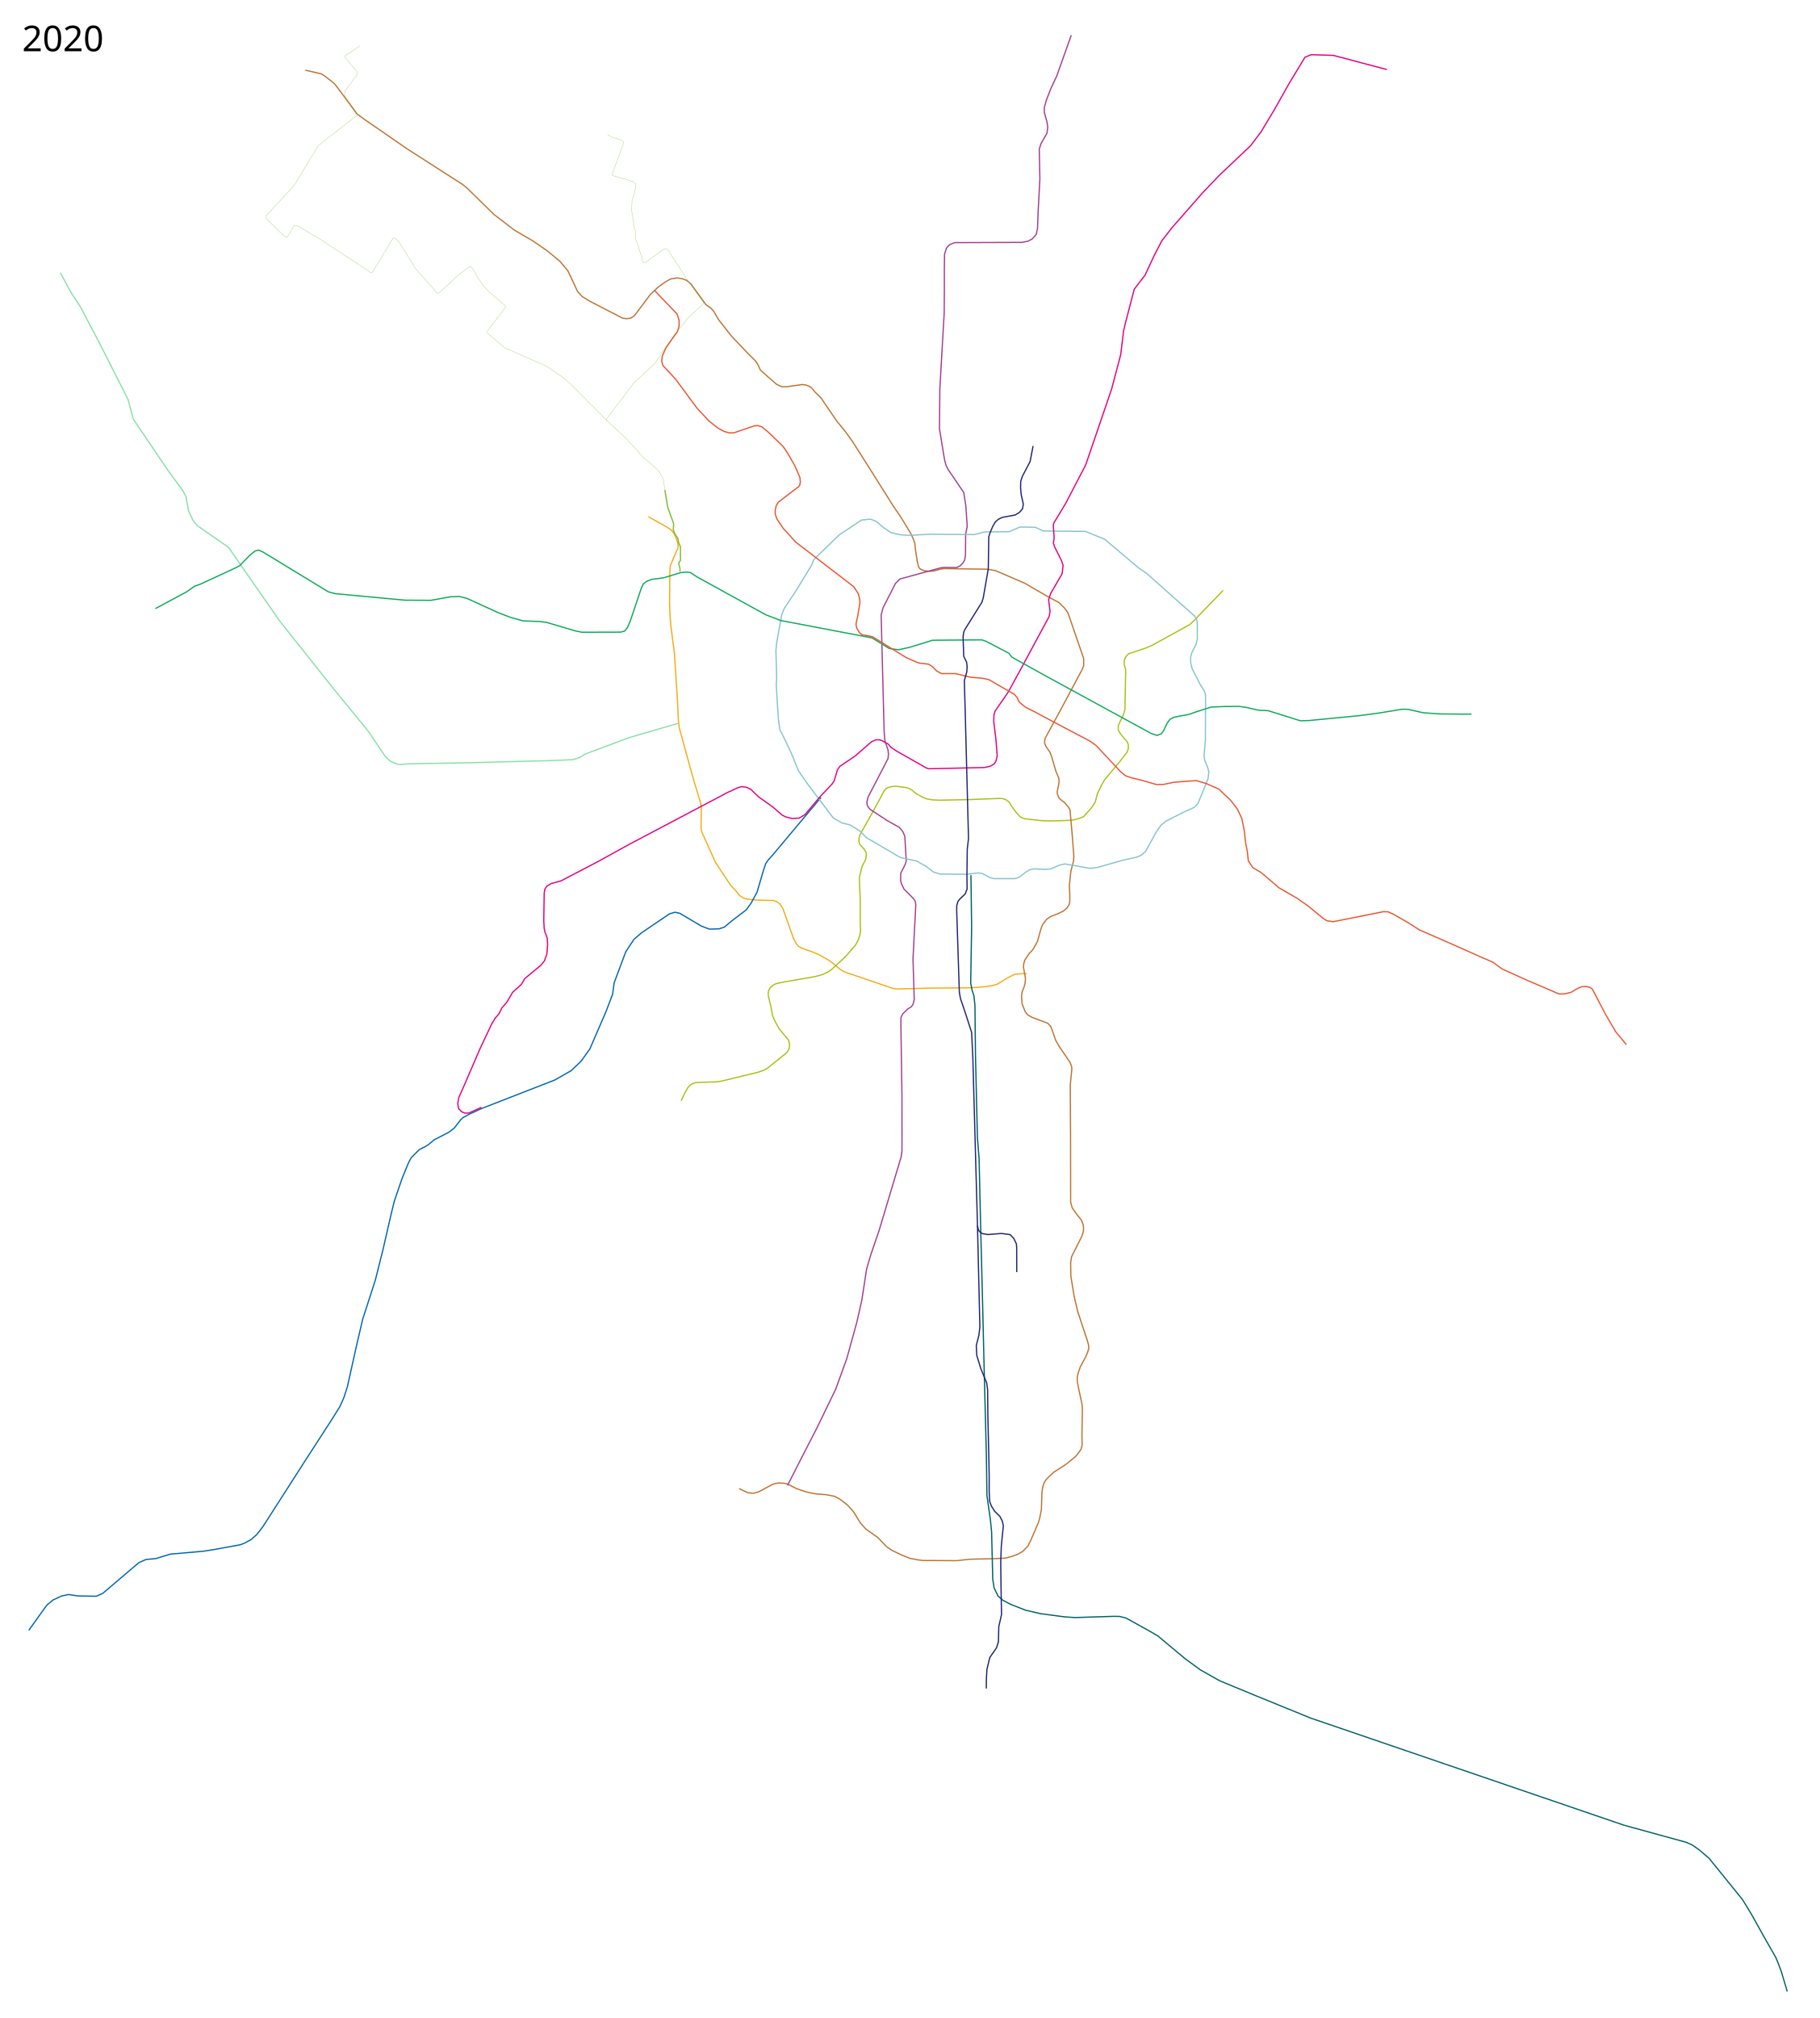
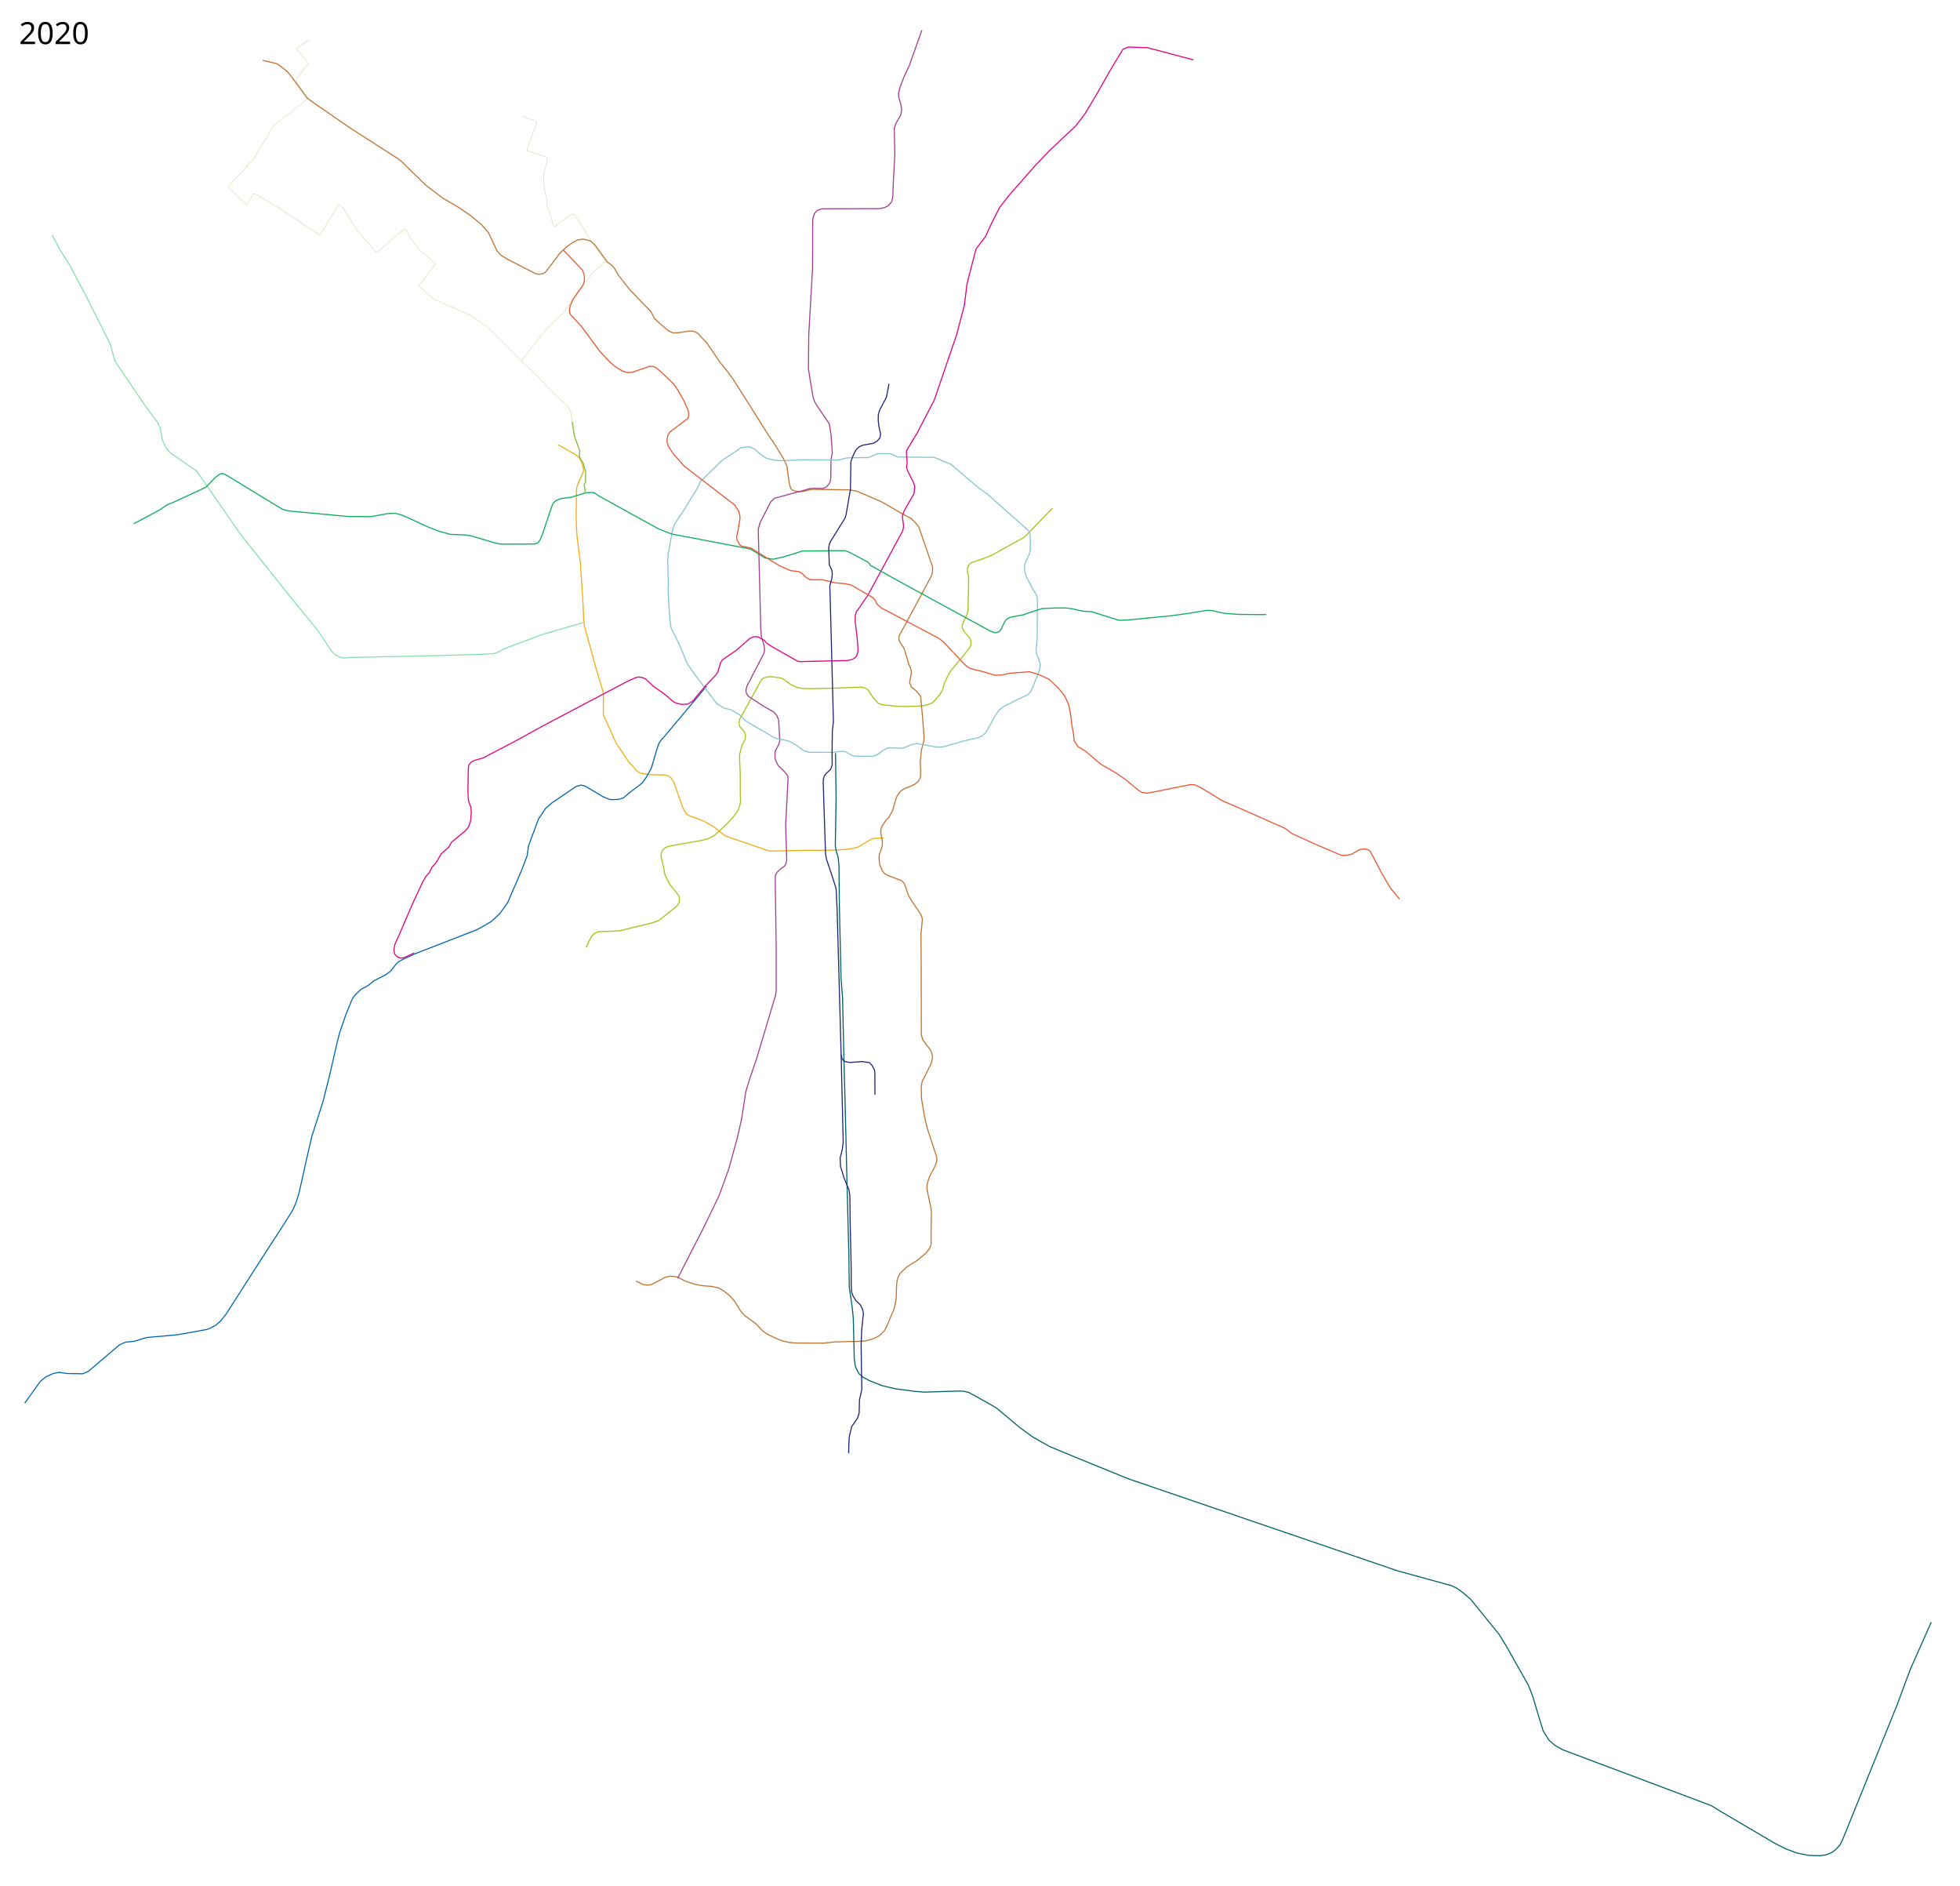
- <svg xmlns="http://www.w3.org/2000/svg" width="7350" height="8150" viewBox="-1900 -1050 7350 8150">
+ <svg xmlns="http://www.w3.org/2000/svg" width="9200" height="8850" viewBox="-1900 -1050 9200 8850">
  <path d="M838.257 1871.536L641.3 1928.872l-177.869 66.616-22.307 14.266-26.75 8.28-85.176 3.482-311.428 8.377-265.894 4.95-36.238 3.057-13.69-2.728-25.035-10.541-18.733-16.995-69.766-103.392-138.013-168.81-221.848-278.825-205.491-296.052-83.397-57.877-42.107-29.169-18.289-22.256-17.36-36.93-2.64-13.619-7.518-43.248-13.327-26.467-55.491-74.72-86.711-127.87-57.959-86.242-20.701-77.925-117.203-231.482-74.355-141.232-40.616-62.76-41.277-76.76" opacity=".999" fill="none" stroke="#87e0aa" stroke-width="5" stroke-linejoin="round" />
  <path d="M718.98 1037.113l72.78 40.507 16.756 10.903 15.163 17.137 8.493 21.174 6.621 20.233v15.89l-6.492 13.608-24.695 58.057-1.982 23.518-1.193 127.8 1.775 46.63 3.09 41.314 14.725 115.476 2.288 35.376 9.453 141.152 4.496 96.805 3.27 26.226 52.926 192.956 31.236 104.278 3.753 14.826 1.202 16.774-.919 67.733.22 16.475 5.836 15.034 51.424 114.305 13.704 21.533 47.992 72.18 21.682 22.91 14.033 18.385 18.458 11.58 19.335 4.113 28.327 3.038 70.412 1.656 15.079 5.02 11.455 8.68 12.069 17.661 43.261 121.984 8.44 16.363 9.335 13.763 17.851 10.096 36.51 12.526 29.514 12.095 44.433 25.309 21.559 17.07 20.958 17.862 18.687 10.634 196.882 66.895 13.954 1.327 140.07-3.432 135.788-.867 48.014-1.777 35.259-3.41 26.44-4.495 19.036-5.026 46.031-27.995 25.402-12.475 26.975-1.905 20.98-.334" opacity=".999" fill="none" stroke="#f1ad17" stroke-width="5" stroke-linejoin="round" />
  <path d="M3040.58 1334.171l-119.122 123.517-16.073 14.959-153.984 84.747-27.728 11.213-65.476 21.891-11.107 12.066-6.223 14.836.028 17.437 6.025 19.666-3.123 160.126-5.76 22-12.38 24.952-8.775 19.005-.01 17.045 8.753 16.11 27.827 32.966 3.89 11.09.285 15.056-5.371 15.218-27.85 35.778-63.314 76.18-12.489 22.65-16.174 33.454-8.8 33.028-11.993 19.408-34.679 39.675-18.022 7.284-22.55 5.912-29.585 2.204-66.478 1.894-31.534-1.092-71.106-7.949-16.389-6.992-18.594-20.392-17.475-24.646-9.09-15.09-13.805-10.07-14.63-4.343h-20.352l-108.906 4.22-122.33 2.48-31.805-1.363-21.736-4.148-16.598-6.993-24.148-13.11-18.204-15.18-12.007-6.675-10.463-3.298-21.083-2.848-23.852-2.858-15.393 1.695-13.04 3.757-8.409 4.295-9.003 10.039-14.28 27.633-44.332 80.976-38.302 67.75-3.622 14.694-.497 12.622 3.401 11.397 17.265 19.03 7.34 11.632 2.102 7.761-1.1 13.153-2.141 10.582-14.07 26.565-4.821 20.07-5.796 22.619.343 26.103 2.781 65.561v84.25l1.32 44.066-2.789 14.987-6.628 20.026-9.48 17.878-14.4 17.773-28.995 32.635-55.942 51.65-14.219 9.582-21.238 9.862-29.189 8.088-130.678 22.543-27.886 6.322-10.967 5.075-12.98 11.39-5.325 9.88-2.097 11.403.62 13.368 10.7 43.742 5.853 34.405 10.993 24.142 14.708 26.972 17.908 22.163 21.157 25.685 2.968 9.548 1.079 12.14-1.259 9.808-3.548 9.633-6.225 9.03-79.564 63.896-14.483 7.614-23.467 8.095-147.853 35.76-19.8 2.638-81.629 2.853-11.1 3.197-11.653 6.297-9.535 10.018-12.969 22.498-14.661 31.806" opacity=".999" fill="none" stroke="#a6c214" stroke-width="5" stroke-linejoin="round" />
  <path d="M-666.674-766.645l64.351 14.845 15.14 9.61 33.902 26.752 8.966 9.329 35.165 46.761 50.697 69.238 27.307 20.034 174.587 120.602 224.38 144.05 18.43 14.766L95.726-183.475l81.384 62.441 73.788 43.167 57.375 39.341 51.82 42.296 33.23 39.27 11.902 24.916 27.477 59.019 18.657 20.6 30.567 18.782 132.277 68.196 15.375 2.566 16.895-1.874 14.674-8.915 19.974-25.834 45.336-60.824 32.65-30.786 29.585-21.03 20.258-11.255 27.62-4.324 22.522 4.397 14.973 6 17.09 14.793 53.238 73.156 6.195 9.109 21.629 15.31 11.75 13.912 17.521 30.667 52.34 67.046 63.807 67.265 34.847 34.883 9.556 15.417 9.014 19.57 15.3 14.404 50.925 44.291 21.231 9.607 21.719-.498 59.505-8.48 15.86 1.956 11.995 4.48 9.92 6.188 15.23 18.285 23.37 22.679 14.676 21.962 49.192 71.992 32.781 40.042 28.603 39.196 58.313 91.568 107.132 170.31 32.907 48.192 39.031 64.897 9.459 19.723 7.085 19.56 1.924 22.768 7.718 50.386 6.012 23.805 7.17 7.716 7.975 3.39 9.2 3.171 20.32 2.167 16.059-1.722 28.959-7.565 13.012-1.808 171.15 2.265 36.619 5.916 117.99 50.98 86.111 50.067 52.377 28.203 21.545 21.653 13.78 18.816 8.518 24.09 55.287 160.965.22 9.282-.22 19.957-5.853 14.91-84.057 157.68-65.362 120.16-2.015 9.365-.119 11.669 5.241 12.047 15.954 23.44 6.722 17.191 17.295 59.507 12.023 28.561.88 13.721-1.948 13.37-5.744 28.62 1.123 8.622 6.255 14.951 10.253 9.654 11.06 8.09 15.814 18.05 7.222 11.255 9.23 103.888 6.429 84.97-1.26 19.535-10.919 41.248-2.539 25.104-3.406 32.751 1.758 32.759-.127 33.02-2.838 10.888-7.945 12.808-14.746 12.702-22.557 11.086-29.314 11.325-14.865 10.072-10.12 12.5-8.112 12.213-5.849 14.749-13.717 49.807-8.947 16.939-9.757 17.124-15.1 16.066-17.549 26.338-4.401 14.867-1.069 13.845 7.957 45.056-1.099 17.954-4.617 17.202-8.123 20.807-2.175 18.356 2.798 29.814 11.583 29.04 10.795 14.534 17.103 9.72 63.135 23.625 11.682 11.57 6.039 14.188 14.674 42.826 13.525 23.76 45.574 67.415 6.178 17.54v11.528l-6.092 60.657 1.179 193.368.4 280.209 6.275 22.765 15.527 22.578 21.342 26.63 7.827 20.565 1.288 16.433-2.372 13.992-5.606 16.566-40.774 81.256-3.493 23.943.743 54.011 13.672 83.3 14.019 59.295 40.737 123.023 3.342 14.624.44 11.699-4.984 17.233-7.14 16.116-22.17 41.853-8.1 23.067-3.833 17.909v16.984l4.179 22.654 14.94 69.455 1.538 18.752-1.816 105.654.719 41.032-4.034 15.548-9.944 14.775-11.668 14.575-40.413 33.054-46.684 29.908-18.888 16.835-13.71 14.03-8.71 14.018-5.21 17.663-2.948 20.237-2.321 69.54-6.22 32.013-4.883 17.9-32.373 75.458-10.397 21.001-20.374 21.327-18.831 11.556-24.001 9.32-27.7 7.035-38.169 2.213-106.054 2.563-52.88 5.756-137.75-.867-22.51-2.858-29.956-6.063-30.578-12.262-41.592-19.9-21.938-15.403-33.924-35.759-49.194-34.894-21.9-24.691-27.626-44.902-24.184-26.823-29.363-23.043-23.19-12.598-33.415-6.392-43.905-3.516-34.579-7.003-41.918-14.204-35.99-18.4-13.13-3.056-25.419-1.298-20.455 5.053-29.59 15.814-29.164 15.776-20.766 5.212-22.536-2.424-34.401-16.712" opacity=".999" fill="none" stroke="#be7331" stroke-width="5" stroke-linejoin="round" />
-   <path d="M2021.777 2484.556l2.799 210.693-3.79 224.724 5.707 29.755 7.416 21.754 4.082 38.617 2.117 200.486 7.789 333.251 6.919 87.05 5.412 242.402 7.377 287.21 2.768 113.847 4.773 204.68 9.024 349.298 2.277 162.046 13.85 96.054 4.937 49.422 3.805 155.319.73 35.938 5.62 35.992 15.89 32.605 18.488 16.519 30.875 16.599 62.369 24.415 59.852 13.806 95.521 12.704 42.913 3.021 157.353-4.98 23.85.47 25.516 6.28 97.475 54.194 30.508 17.748 111.1 92.603 60.164 44.085 78.734 44.674 145.7 60.286 223.039 90.89 1264.457 432.226 252.84 69.501 24.065 11.068 28.068 19.741 39.347 33.76 134.47 166.148 35.64 58.23 55.02 98.515 44.417 77.91 10.809 26.38 11.656 31.476 23.513 78.921" fill="none" stroke="#006268" stroke-width="5" stroke-linejoin="round" />
+   <path d="M2021.777 2484.556l2.799 210.693-3.79 224.724 5.707 29.755 7.416 21.754 4.082 38.617 2.117 200.486 7.789 333.251 6.919 87.05 5.412 242.402 7.377 287.21 2.768 113.847 4.773 204.68 9.024 349.298 2.277 162.046 13.85 96.054 4.937 49.422 3.805 155.319.73 35.938 5.62 35.992 15.89 32.605 18.488 16.519 30.875 16.599 62.369 24.415 59.852 13.806 95.521 12.704 42.913 3.021 157.353-4.98 23.85.47 25.516 6.28 97.475 54.194 30.508 17.748 111.1 92.603 60.164 44.085 78.734 44.674 145.7 60.286 223.039 90.89 1264.457 432.226 252.84 69.501 24.065 11.068 28.068 19.741 39.347 33.76 134.47 166.148 35.64 58.23 55.02 98.515 44.417 77.91 10.809 26.38 11.656 31.476 23.513 78.921 24.098 78.877 27.662 44.546 29.794 25.344 35.363 19.72 665.645 250.31 32.112 12.128 31.08 19.637 266.876 157.137 51.294 25.731 52.316 19.5 54.48 10.804 49.689 1.771 30.69-3.766 28.815-11.456 17.376-13.639 19.264-20.633 12.756-24.418 256.121-633.212 62.549-168.356 98.078-220.421" fill="none" stroke="#006268" stroke-width="5" stroke-linejoin="round" />
  <path d="M1280.932 4949.075l66.775-131.159 50.659-98.247 76.929-158.69 44.76-123.214 40.833-147.83 20.229-89.296 19.3-125.584 17.594-59.6 32.415-94.464 89.68-299.426 3.155-24.659-.088-216.649-4.305-295.306.485-26.225 7.004-14.007 18.574-18.38 16.742-11.18 6.069-8.642 5.093-19.101-5.093-164.904 11.362-219.023-2.336-13.66-9.219-13.068-36.006-35.895-10.63-22.317-3.243-13.413.497-28.215 18.557-36.708 3.7-13.977-5.79-99.073-8.914-20.375-13.37-15.28-49.663-28.015-68.763-45.205-10.187-14.008-2.457-14.068 4.36-19.677 81.177-156.842 1.859-17.853-1.958-17.157-12.54-38.195-2.952-34.818-12.097-471.792 7.64-29.288 50.35-98.571 18.268-17.835 163.768-44.71 13.106-1.88 51.672.524 15.454-7.525 10.187-11.323 7.004-11.598 3.183-19.738.637-84.68 6.367-31.835-5.73-83.407-8.277-52.846-63.033-92.958-8.565-17.219-5.972-21.84-20.481-125.208 1.491-161.084 17.61-307.524.636-96.778V38.241l.637-61.122 7.64-24.831 12.51-14.025 21.02-8.336 230.262-.857 40.696-.082 24.684-4.715 17.827-9.55 15.918-18.465 5.093-24.194 2.547-68.763 7.004-130.523-2.547-120.335 7.004-22.285 24.194-42.022 3.184-26.104-3.82-22.285-10.188-35.654v-19.101l7.64-28.652 18.495-47.946 24.408-52.24 58.332-164.042" fill="none" stroke="#a23e92" stroke-width="5" stroke-linejoin="round" />
  <path d="M1416.32 2170.333l-193.51 230.595-21.407 24.157-8.38 12.646-9.449 27.557-25.741 87.95-24.247 44.446-19.471 27.122-58.292 44.269-30.194 25.344-21.71 6.977-38.611 1.013-32.714-12.42-86.656-51.424-18.991-4.348-22.524 6.435-112.62 76.152-31.103 26.814-33.25 50.41-46.656 124.954-6.436 46.657-26.068 68.425-65.344 151.39-35.722 50.273-40.112 38.202-65.58 37.565-295.108 114.924-52.199 24.033-23.766 12.75-9.905 9.23-25.662 33.316-21.385 16.658-59.203 30.614-24.537 20.26-13.28 7.878-22.512 11.48-22.06 21.836-11.03 11.48-10.805 19.81-26.338 64.605-31.064 90.718-11.706 47.722-34.44 149.696-30.615 121.782-51.1 158.024-24.986 107.601-36.467 163.652-14.407 45.246-15.983 35.792-33.765 54.026-97.246 150.145-180.535 281.608-24.537 31.29-22.96 20.259-27.238 14.857-16.658 6.078-102.198 18.684-45.247 7.203-135.232 11.924-57.94 17.827-40.111 3.82-28.652 12.735-145.803 124.155-26.105 11.46-75.13-1.273-36.928-5.73-28.651 6.367-33.108 15.28-26.105 21.648-72.583 101.235" fill="none" stroke="#0066b2" stroke-width="5" stroke-linejoin="round" />
  <path d="M1737.017 2413.269l-137.824-80.443-26.278-27.35-41.294-24.67-30.032-6.97-35.93-20.38-102.43-135.679-38.076-54.7-30.404-74.812-19.47-41.025-25.206-50.411-5.899-40.757-5.363-82.588-3.217-56.846 1.608-29.495-3.217-109.938 3.218-31.64 20.378-113.156 10.19-25.205 46.12-69.18 64.354-105.648 9.116-22.524 100.961-98.517 91.028-60.758 35.931-4.29 24.133 9.652 31.64 26.814 27.35 18.234 37.54 8.58 33.982 2.617 87.867-4.605 176.86 1.452 43.44-10.725 98.675-1.073 42.903-18.77 62.208 1.073 32.177 15.016 170.002 1.608 78.315 31.935 137.27 116.08 31.104 20.914 193.598 172.147 9.117 13.943 2.681 15.016v64.354l-4.826 20.915-17.161 34.322-4.827 17.16v23.06l5.9 24.67 32.712 63.817 15.553 24.67 5.899 16.088-.537 185.017-5.362 59.527 2.145 19.306 12.87 32.177 4.29 17.161-3.217 25.742-26.814 67.035-13.943 33.25-15.016 16.088-45.048 20.379-70.253 35.93-19.842 16.625-19.843 29.496-41.293 75.08-17.161 15.551-18.77 8.045-55.774 12.334-107.792 30.568-25.742 2.145-101.357-17.697-22.402 5.481-34.96 14.756-20.198 2.257-47.564-2.524-14.846 3.09-17.16 9.653-25.206 19.843-19.306 6.971h-83.66l-11.773-2.135-10.214-4.836-24.67-13.407-17.537-2.743-47.353 5.424-106.88-.731-26.165-8.11-32.43-24.374-35.544-20.051-66.049-14.306" fill="none" stroke="#84c4d0" stroke-width="5" stroke-linejoin="round" />
  <path d="M44.512 3422.014l-50.41 23.06-15.553.537-14.48-5.9-11.322-12.181-3.927-20.494 4.816-25.688 16.333-36.022 68.644-159.276 46.093-98.14 15.58-26.277 14.876-16.638 12.423-24.985 19.974-22.897 22.979-39.519 35.308-31.892 13.843-23.686 64.004-52.75 15.247-18.41 9.957-27.796 3.116-38.524-1.815-26.894-9.343-24.056-2.851-15.146-1.6-30.743 1.702-109.375 2.525-17.461 8.38-12.233 17.585-10.248 39.907-11.014 35.172-18.482 112.84-58.86 130.522-71.893 393.741-207.64 40.353-18.62 16.355-4.996 18.666 2.345 17.612 7.994 16.799 16.232 16.778 15.814 57.382 40.758 35.32 31.117 15.278 8.055 25.964 6.403 29.085-1.6 23.491-14.453 59.585-70.994 48.756-51.285 9.036-13.453 13.081-44.134 9.888-14.567 61.402-41.558 66.499-57.918 17.623-7.632 13.781-.212 9.991 2.908 26.34 14.481 11.098 13.174 25.742 16.966 115.191 65.177 9.053 3.898 14.116.105 212.907-4.75 23.798-5.085 16.648-10.1 7.021-12.207 4.414-19.937-4.92-64.294-9.066-74.433.87-26.476 5.306-16.786 6.873-9.404 45.537-65.977 50.994-93.299 114.228-211.83 3.754-20.38-5.9-47.729 8.581-25.205 46.12-79.906 3.754-33.786-6.971-20.378-27.629-54.7-4.374-15.069 2.872-20.592-3.267-49.876 1.84-10.29 8.57-13.576 39.618-65.77 80.51-154.641 104.574-305.681 37.004-139.97 11.5-94.707 6.197-27.565 37.003-142.115 43.44-56.31 37.003-79.369 31.104-60.063 41.83-53.629 122.808-139.97 68.644-71.86 124.954-117.983 42.366-56.31 54.165-90.095 57.918-102.966 65.427-108.329 24.669-10.19 89.559 2.682 216.657 57.382" fill="none" stroke="#e40082" stroke-width="5" stroke-linejoin="round" />
  <path d="M-1272.06 1407.74l122.272-65.426 34.859-24.133 25.741-9.653 126.563-58.455 30.568-15.016 42.366-43.975 20.379-16.088 14.621-3.215 16.94 7.721 263.93 160.668 28.17 7.485 282.337 26.301 104.039.537 78.782-14.203 35.982-1.35 30.032 7.508 123.293 56.3 51.254 19.932 52.204 14.712 69.288 2.848 25.627 3.322 115.797 34.17 27.525 5.694 157.085-.475 16.135-4.745 10.44-13.288 11.865-27.526 44.136-131.457 7.593-16.443 12.594-10.73 21.045-8.66 49.355-6.668 28.372-8.368 39.93-12.434 23.916-1.896 15.677 1.526 26.628 17.557 277.466 152.895 60.635 23.347 368.857 70.145 29.616 18.128 38.566 24.145 37.994 5.826 45.722-9.973 74.643-22.904 17.07-5.697 200.043-1.635 17.62 6.054 91.284 47.99 12.41 15.856 138.349 76.934 397.134 216.448 26.24 14.49 24.59 8.202 18.011-7.276 8.58-12.161 15.014-31.57 10.567-13.828 14.49-7.829 21.932-4.771 40.983-7.552 25.003-9.041 64.009-20.341 54.744-2.392 57.199-.455 32.274 4.495 35.246 8.504 16.38 2.915 34.673 1.456 129.655 40.664 35.969-.97 201.071-19.544 79.921-10.578 94.922-15.552 22.524.536 62.1 13.773 64.649 4.648 89.373.885 40.93-.148" fill="none" stroke="#0aab59" stroke-width="5" stroke-linejoin="round" />
  <path d="M4669.492 3169.187l-43.661-52.678-41.288-70.712-52.72-100.964-10.297-7.49-13.7-3.138-19.23.888-15.515 6.418-27.518 16.238-16.681 4.048-13.763 2.373h-18.034l-131.932-56.475-98.667-44.774-36.587-26.887-59.258-25.855-129.624-57.67-106.772-46.361-45.567-29.097-61.695-35.593-20.613-8.976-18.61-.537-182.878 36.564-20.882 3.797-24.203-3.797-15.186-9.492-61.22-50.305-44.136-30.847-72.265-41.763-72.481-61.695-34.298-20.451-17.998-27.212-4.179-38.71-6.563-32.898-5.977-52.114-9.321-46.906-18.616-39.387-15.997-20.898-11.581-14.389-46.318-43.984-50.305-22.78-41.402-12.255-89.711 6.717-42.532 8.82-28.465.512-60.563-17.5-42.005-10.022-23.14-8.326-19.572-16.352-99.45-106.257-24.414-17.133-96.05-50.424-127.433-67.896-37.156-18.722-19.559-16.276-7.518-8.088-5.35-13.188-11.398-13.618-103.629-59.885-25.17-5.49-50.475-4.54-59.136-14.374-56.104.01-19.25-10.245-18.362-18.33-15.27-9.526-35.23-3.906-10.062-2.99-46.034-20.407-66.813-41.19-67.876-42.244-42.495-8.478-9.313-6.842-12.029-19.786-2.954-15.672 6.82-31.901 9.202-55.23-1.02-14.874-6.163-21.763-17.464-27.038-29.082-22.507-207.437-159.445-25.905-29.427-23.029-24.87-25.428-37.792-6.594-20.195.123-16.066 3.968-18.232 8.508-13.524 69.828-53.466 10.915-7.594 5.22-6.644 2.914-13.023-1.984-19.217-21.27-48.809-28.54-49.46-18.55-27.432-59.84-57.42-24.723-20.571-15.008-5.046-15.236.368-83.155 28.418-19.88.105-21.383-6.276-26.214-15.016-33.31-26.473-48.495-52.062-86.993-117.698-50.784-54.683-4.684-16.857 2.518-21.646 14.578-32.448 25.599-37.025 20.407-28 7.118-21.83v-24.204l-8.067-25.627-90.445-94.483" fill="none" stroke="#ea5530" stroke-width="5" stroke-linejoin="round" />
  <path d="M2206.716 4087.573l-.094-99.008-1.278-15.165-10.879-22.25-14.016-14.912-35.085-4.696-55.035 4.362-21.477-3.557-9.06-5.503-6.898-7.483-4.66-18.692-18.833-680.963-4.892-100.235-26.09-81.102-19.245-56.674-4.283-25.673-10.739-332.22.336-16.443 4.958-17.097 9.257-11.386 19.852-18.4 7.782-20.23-.711-52.844 1.279-107.873 5.073-43.107-13.597-522.03-3.3-115.345 9.832-34.876 1.649-21.526-2.426-18.78-11.434-22.988-2.71-79.778 2.684-17.45 4.363-10.738 69.464-111.412 5.146-17.701 20.232-116.936 1.932-129.028 6.064-18.528 10.251-23.852 10.04-17.265 12.238-10.906 16.032-7.78 51.807-9.559 17.833-10.867 12.186-14.43 3.02-19.127-8.389-37.585-2.543-27.139.499-26.814 7.002-20.998 30.98-59.099 11.93-62.554" fill="none" stroke="#1f2676" stroke-width="5" stroke-linejoin="round" />
  <path d="M2048.235 3900.669l9.642 408.438-4.058 33.992-10.385 40.824 1.842 39.88 8.518 27.4 7.584 25.407 16.698 40.613 7.166 16.853 3.872 28.996 1.155 110.09 4.255 183.632.99 57.292-.109 58.641 1.881 40.548 6.942 18.718 13.588 21.775 20.541 19.716 10.725 20.955 3.56 18.873-4.237 41.248-4.057 41.541-2.197 62.532 1.266 103.96 1.93 108.222-11.093 48.66-1.33 60.792-7.553 24.207-27.59 39.946-11.37 47.517-2.281 39.853-.38 37.542" fill="none" stroke="#1f2676" stroke-width="5" stroke-linejoin="round" />
  <path d="M846.75 1257.832l-.318-11.779-4.457-18.464.637-6.049 6.048-8.595-.318-55.074-7.322-16.236-2.229-15.599-5.52-9.354-6.633-9.386-7.055-16.4 1.381-25.983-24.195-67.171-11.142-68.445" fill="none" stroke="#7ebb36" stroke-width="5" stroke-linejoin="round" />
  <path d="M785.627 929.297l-5.73-40.749-11.142-24.194-12.097-16.872-57.621-49.98-73.22-79.906-74.812-69.4-.318-7.64L662.108 495.07l84.363-78.314 41.066-63.351 27.654-40.211 18.507-24.414 22.762-24.831 21.488-29.288 61.6-56.507 1.433-7.003L887.5 97.454 798.998-39.117l-5.73-4.457-4.457-1.592-6.686.319-78.631 57.302-5.412-1.91-19.738-65.898-10.505-28.333-.319-27.378-6.685-26.104-9.232-61.123 1.273-41.067 15.6-52.846-.956-17.19-7.322-6.05-86.272-25.785-.955-6.049 46.479-127.02-5.73-8.278-43.933-14.325-15.917-9.87" fill="none" stroke="#7ebb36" stroke-linejoin="round" />
  <path d="M551.005 648.196L411.25 507.168l-37.565-33.108-66.216-45.206-166.814-72.901-72.902-60.805.637-7.322 73.856-97.733-2.865-6.685-60.168-51.254-25.467-26.423L31.46 73.578 8.86 34.421l-7.64-7.959-4.776-.318-44.25 34.382-79.587 73.538-7.004-.955-88.819-99.961-19.42-33.427-46.796-74.175-11.46-10.505-6.686-4.139-5.412 1.91L-396.08 50.02l-7.959.319-30.88-21.648-164.267-107.602-101.553-60.804-10.824.318-28.97 48.39-4.138-1.274-24.831-20.374-56.03-56.03v-8.913l113.651-123.52 96.46-159.173 26.104-21.33 132.751-103.463v-7.322l-50.617-69.4.636-20.692 49.981-67.171-1.273-10.506-48.07-57.621v-7.004l59.53-39.793" fill="none" stroke="#7ebb36" stroke-linejoin="round" />
  <text x="-1810.547" y="-843.039" style="-inkscape-font-specification:Sans" font-weight="400" font-size="144px" font-family="Sans">
    <tspan x="-1810.547" y="-843.039">2020</tspan>
  </text>
-   <text x="-1810.547" y="6997.961" style="-inkscape-font-specification:Sans" font-weight="400" font-size="144px" font-family="Sans" />
+   <text x="-1810.547" y="7697.961" style="-inkscape-font-specification:Sans" font-weight="400" font-size="144px" font-family="Sans" />
</svg>
